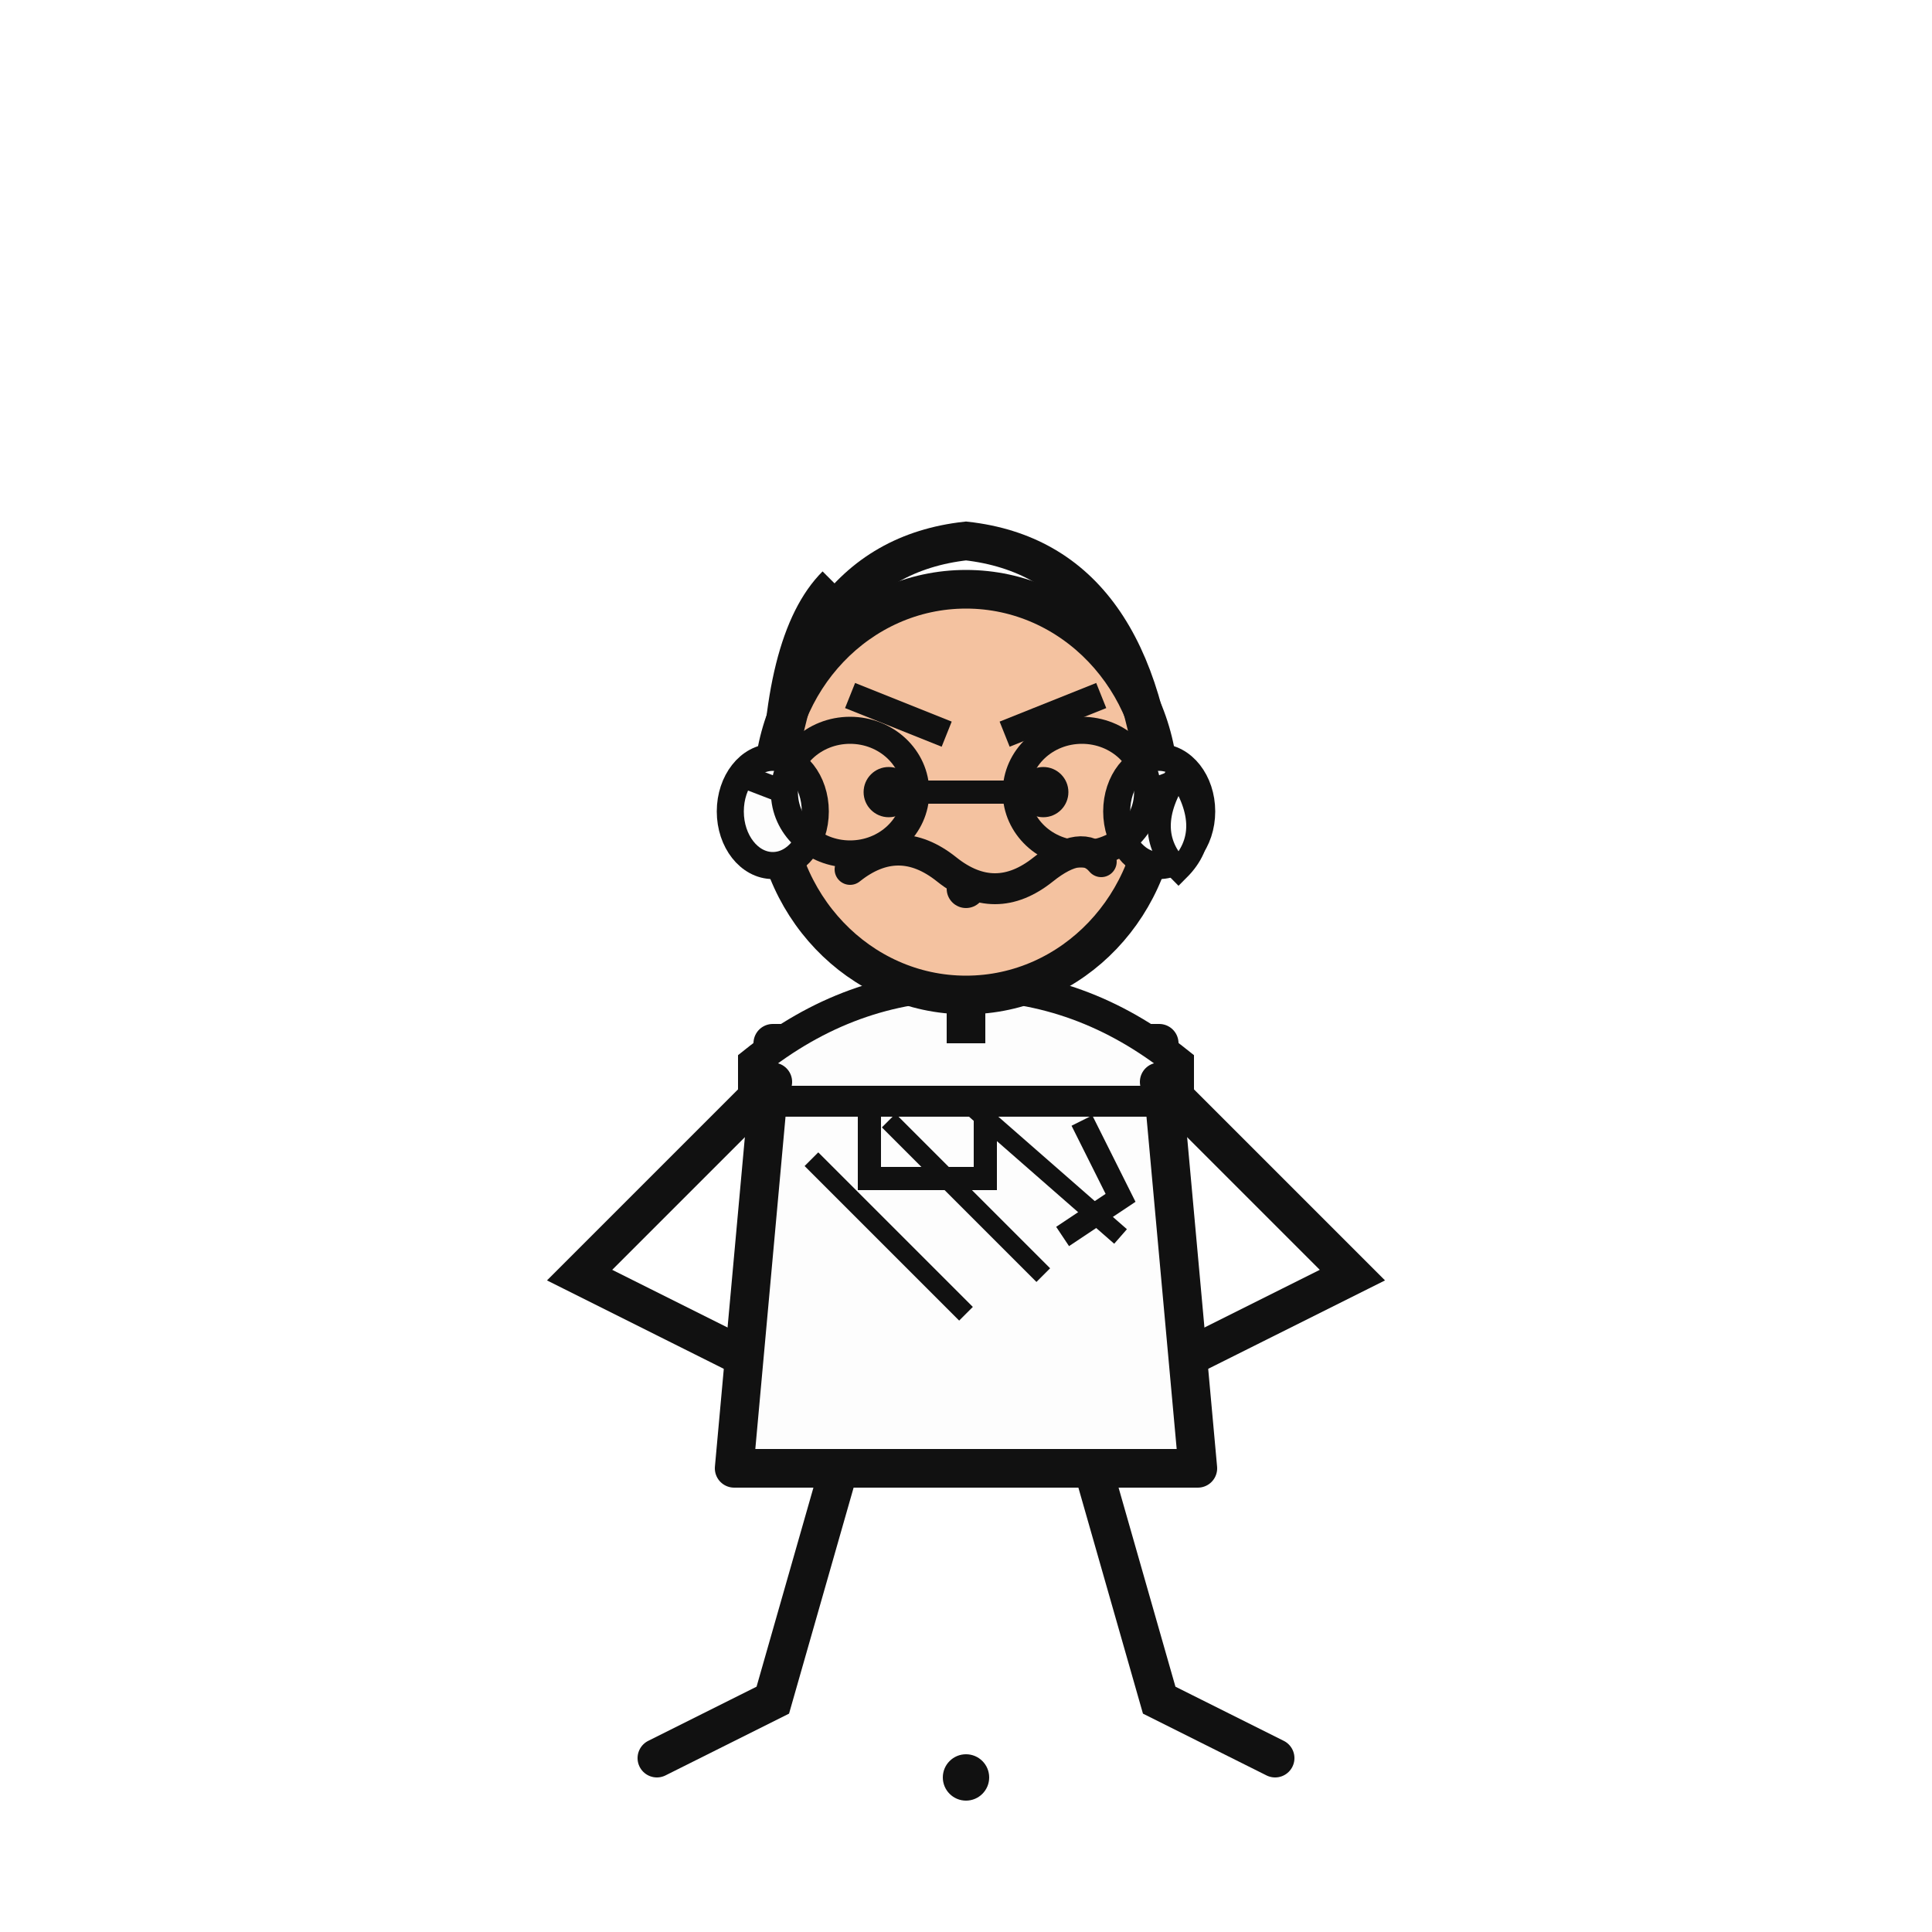
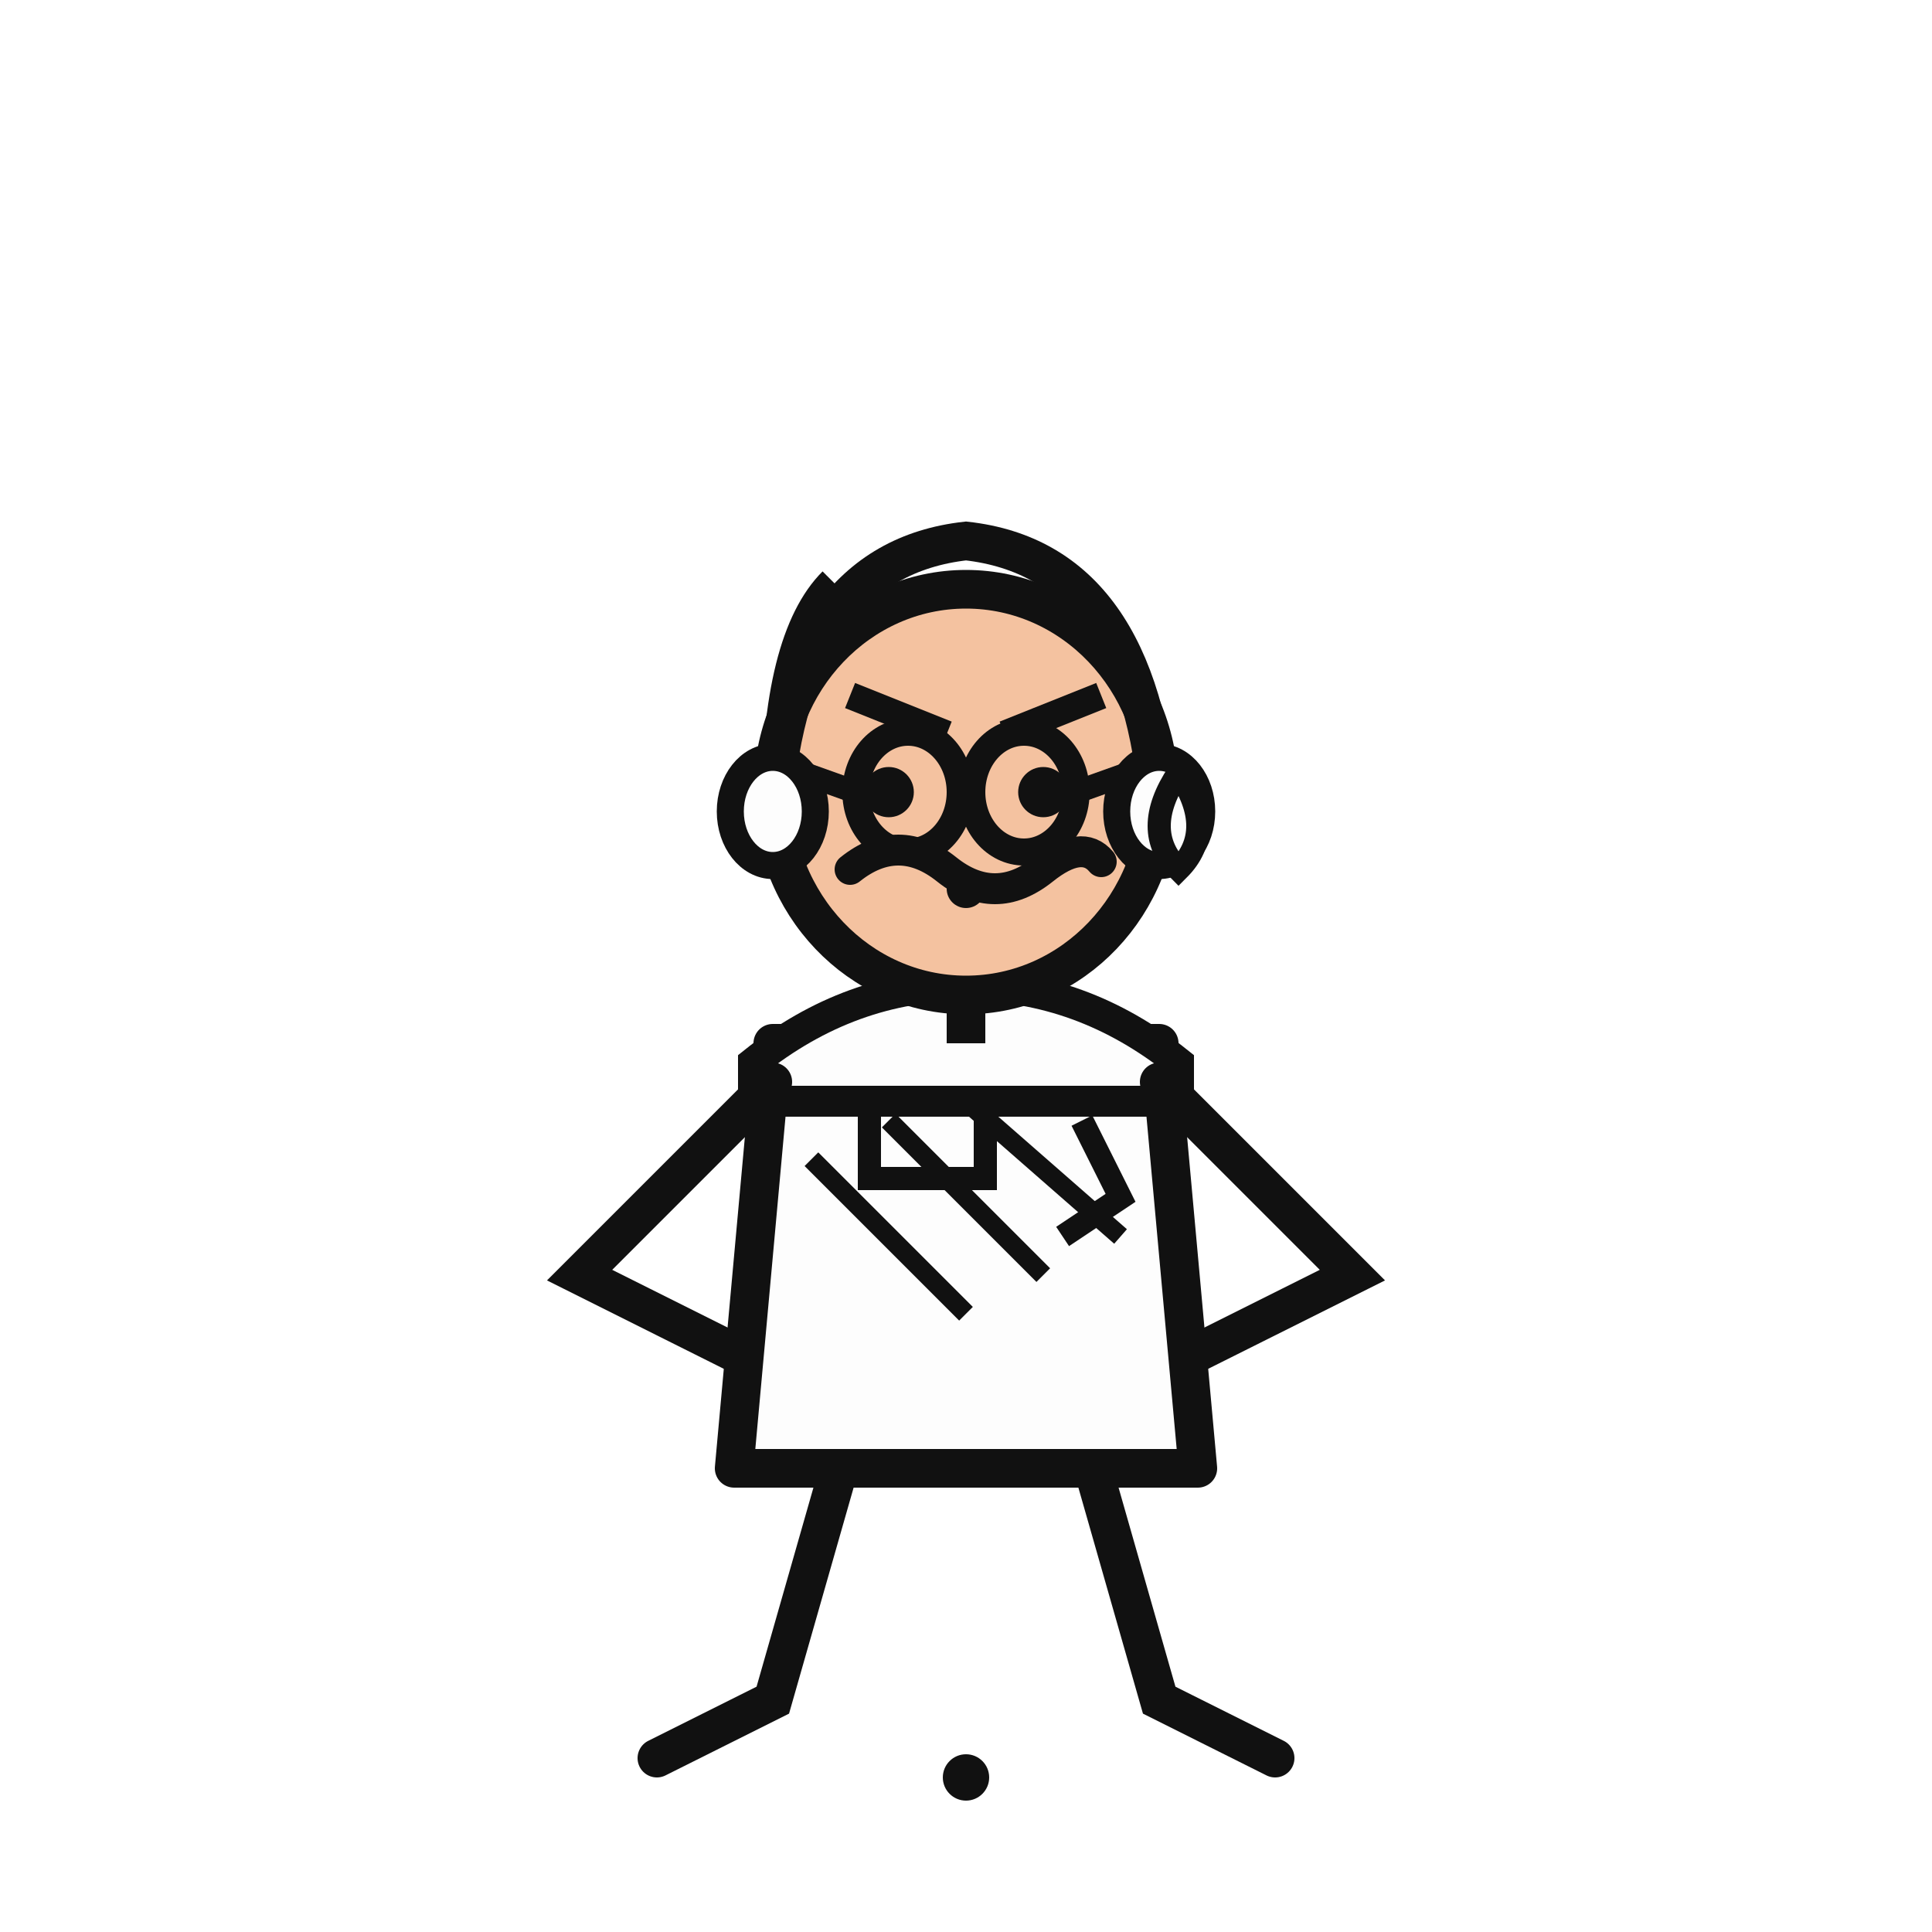
<svg xmlns="http://www.w3.org/2000/svg" viewBox="0 0 100 100" width="100" height="100">
  <path d="M 44 74 L 40 88 L 34 91" fill="none" stroke="#111" stroke-width="2" stroke-linecap="round" />
  <path d="M 56 74 L 60 88 L 66 91" fill="none" stroke="#111" stroke-width="2" stroke-linecap="round" />
  <path d="M 40 54 L 38 76 L 62 76 L 60 54 Z" fill="#fdfdfd" stroke="#111" stroke-width="2" stroke-linejoin="round" />
  <line x1="42" y1="60" x2="50" y2="68" stroke="#111" stroke-width="1" />
  <line x1="46" y1="58" x2="54" y2="66" stroke="#111" stroke-width="1" />
  <line x1="50" y1="57" x2="58" y2="64" stroke="#111" stroke-width="1" />
  <path d="M 39 55 Q 44 51 50 51 Q 56 51 61 55 L 61 57 L 39 57 Z" fill="#fdfdfd" stroke="#111" stroke-width="1.6" />
  <path d="M 45 57 L 51 57 L 51 61 L 45 61 Z" fill="none" stroke="#111" stroke-width="1.2" />
  <path d="M 56 58 L 58 62 L 55 64" fill="none" stroke="#111" stroke-width="1.2" />
  <path d="M 40 56 L 30 66 L 38 70" fill="none" stroke="#111" stroke-width="2" stroke-linecap="round" />
  <path d="M 60 56 L 70 66 L 62 70" fill="none" stroke="#111" stroke-width="2" stroke-linecap="round" />
  <line x1="50" y1="54" x2="50" y2="48" stroke="#111" stroke-width="2" />
  <ellipse cx="50" cy="41" rx="10" ry="10.5" fill="#f4c2a0" stroke="#111" stroke-width="2" />
  <path d="M 40 42 Q 41 29 50 28 Q 59 29 60 42" fill="none" stroke="#111" stroke-width="2" />
  <path d="M 40 42 Q 40 33 43 30" fill="none" stroke="#111" stroke-width="1.2" />
  <ellipse cx="40" cy="42" rx="2.2" ry="2.8" fill="#fdfdfd" stroke="#111" stroke-width="1.4" />
  <ellipse cx="60" cy="42" rx="2.2" ry="2.8" fill="#fdfdfd" stroke="#111" stroke-width="1.4" />
  <line x1="44" y1="36" x2="49" y2="38" stroke="#111" stroke-width="1.4" />
  <line x1="57" y1="36" x2="52" y2="38" stroke="#111" stroke-width="1.4" />
  <circle cx="46" cy="41" r="1.3" fill="#111" />
  <circle cx="54" cy="41" r="1.3" fill="#111" />
  <path d="M 44 45 Q 46.5 43 49 45 Q 51.5 47 54 45 Q 56 43.4 57 44.6" fill="none" stroke="#111" stroke-width="1.6" stroke-linecap="round" />
  <path d="M 61 40 Q 63 43 61 45 Q 59 43 61 40" fill="#fdfdfd" stroke="#111" stroke-width="1.2" />
-   <ellipse cx="44" cy="41" rx="3.4" ry="3.2" fill="none" stroke="#111" stroke-width="1.4" />
-   <ellipse cx="56" cy="41" rx="3.4" ry="3.2" fill="none" stroke="#111" stroke-width="1.4" />
-   <line x1="47.4" y1="41" x2="52.6" y2="41" stroke="#111" stroke-width="1.2" />
-   <path d="M 40.6 41 L 38 40" stroke="#111" stroke-width="1.2" />
-   <path d="M 59.4 41 L 62 40" stroke="#111" stroke-width="1.2" />
+   <ellipse cx="47" cy="41" rx="2.7" ry="3.1" fill="none" stroke="#111" stroke-width="1.4" />
+   <ellipse cx="53" cy="41" rx="2.7" ry="3.1" fill="none" stroke="#111" stroke-width="1.4" />
+   <path d="M 49.7 41 L 50.3 41" stroke="#111" stroke-width="1.2" />
+   <path d="M 44.3 41 L 41.5 40" stroke="#111" stroke-width="1.2" />
+   <path d="M 55.7 41 L 58.5 40" stroke="#111" stroke-width="1.2" />
  <g id="anchor-feet" data-x="50" data-y="92" transform="translate(50 92)">
    <circle cx="0" cy="0" r="1.2" fill="#111" />
  </g>
  <g id="anchor-mouth" data-x="50" data-y="46" transform="translate(50 46)">
    <circle cx="0" cy="0" r="1" fill="#111" />
  </g>
</svg>
